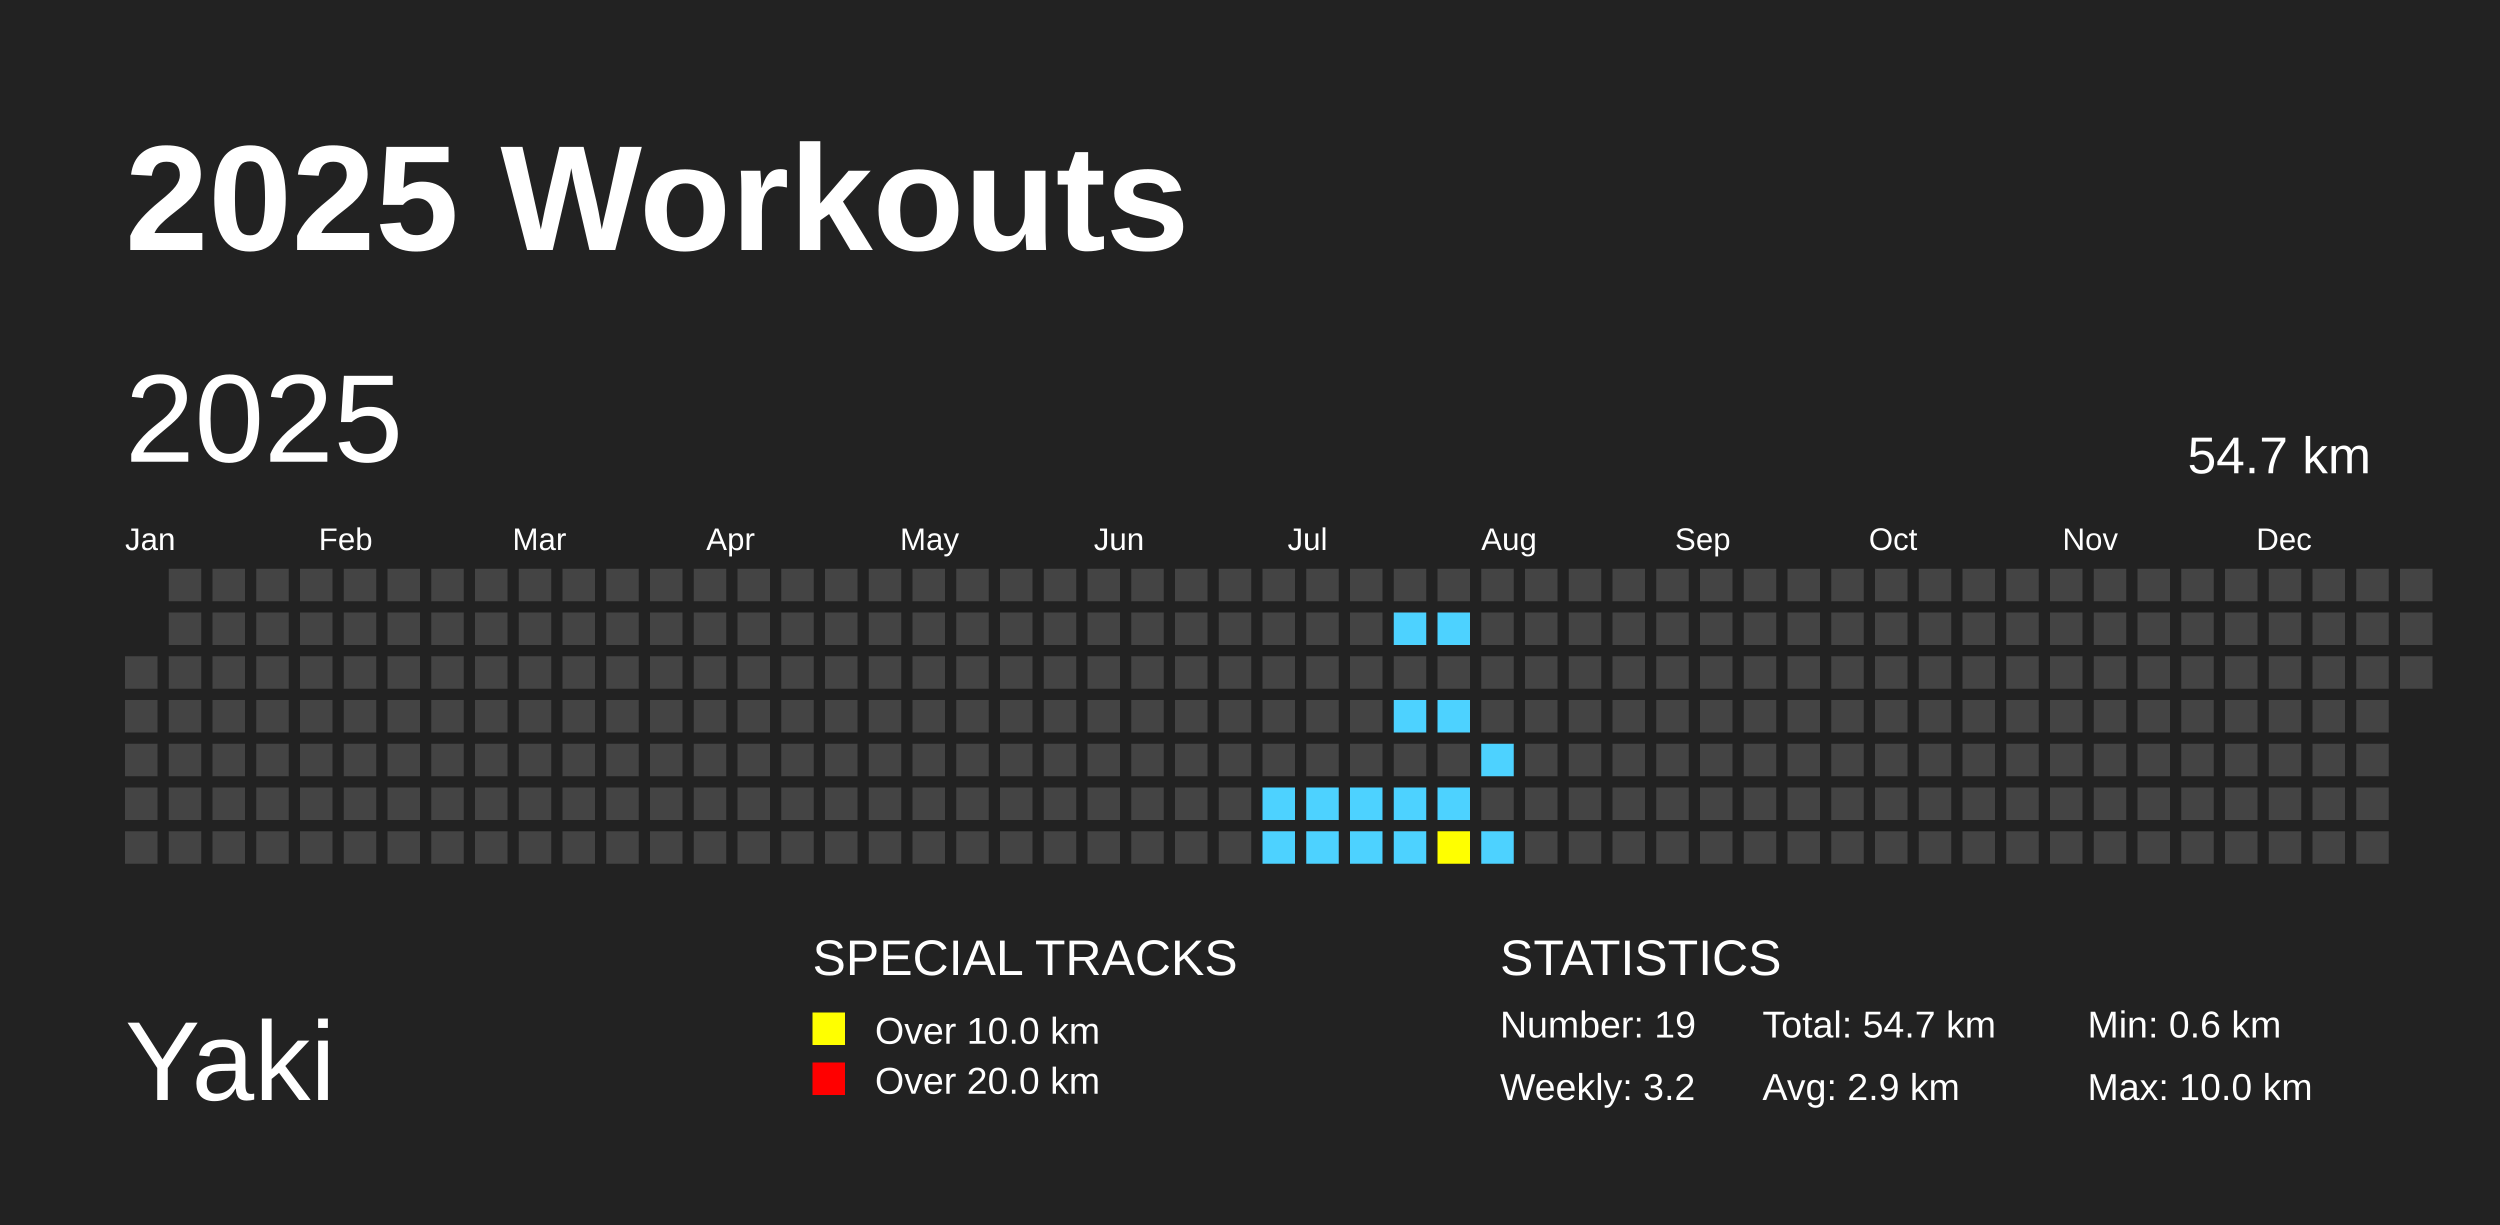
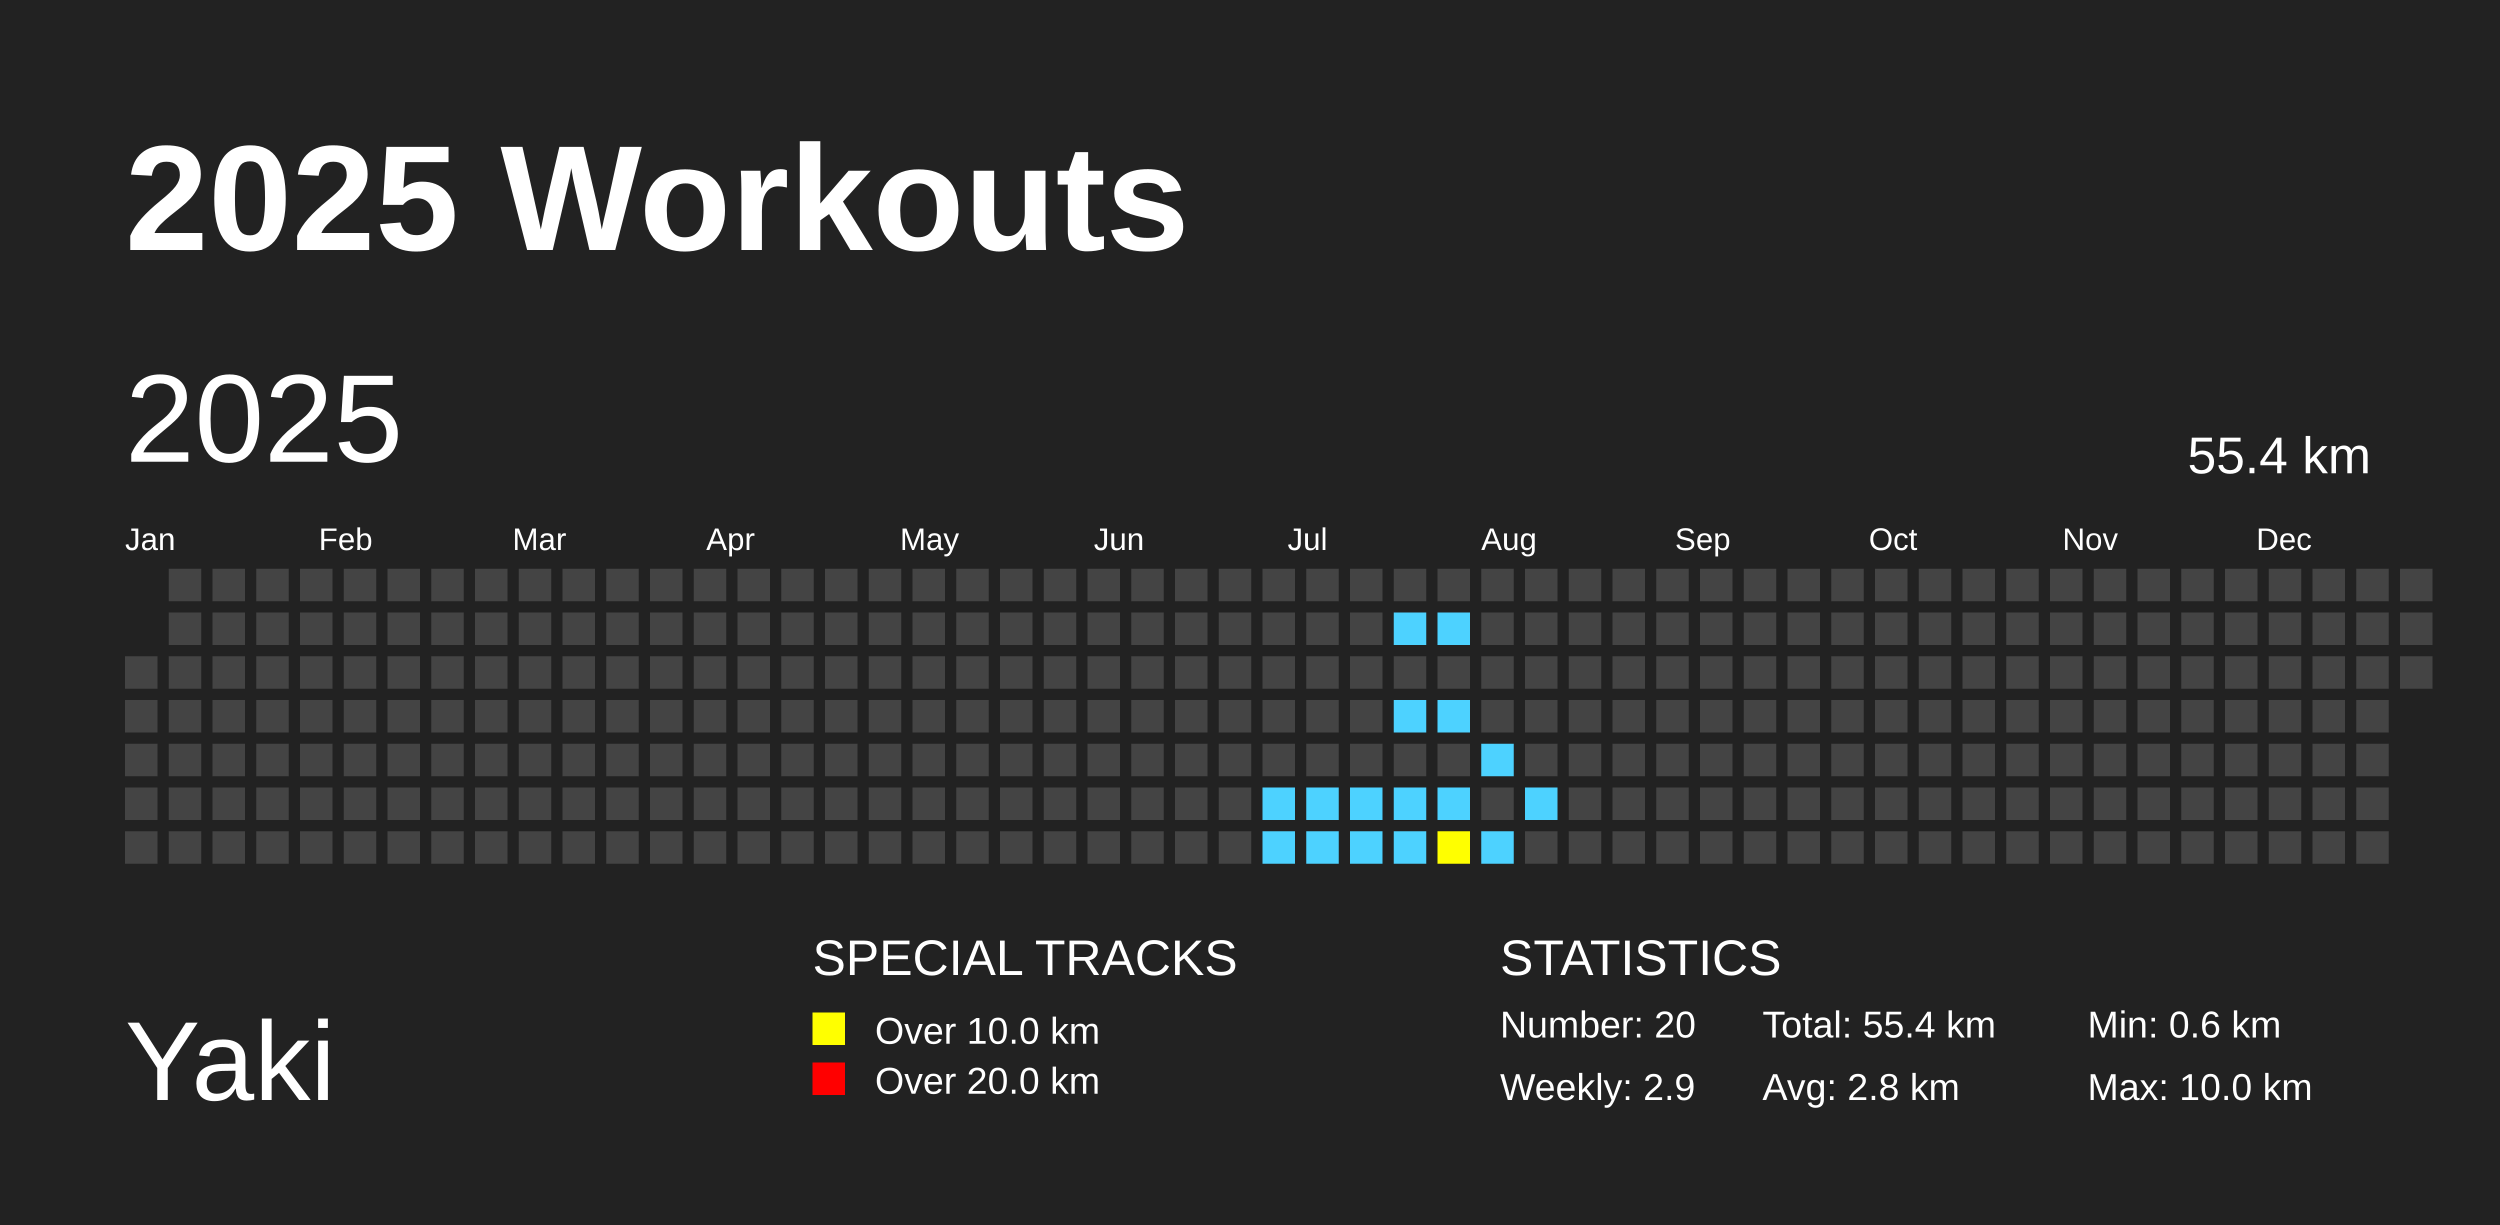
<svg xmlns="http://www.w3.org/2000/svg" baseProfile="full" height="98mm" version="1.1" viewBox="0,0,200,98" width="200mm">
  <defs />
  <rect fill="#222222" height="98" width="200" x="0" y="0" />
  <text fill="#FFFFFF" style="font-size:12px; font-family:Arial; font-weight:bold;" x="10" y="20">2025 Workouts</text>
  <text fill="#FFFFFF" style="font-size:9px; font-family:Arial" x="10" y="88">Yaki</text>
  <text fill="#FFFFFF" style="font-size:4px; font-family:Arial" x="65" y="78">SPECIAL TRACKS</text>
  <rect fill="yellow" height="2.6" width="2.6" x="65" y="81" />
  <text fill="#FFFFFF" style="font-size:3px; font-family:Arial" x="70" y="83.5">Over 10.0 km</text>
  <rect fill="red" height="2.6" width="2.6" x="65" y="85" />
  <text fill="#FFFFFF" style="font-size:3px; font-family:Arial" x="70" y="87.5">Over 20.0 km</text>
  <text fill="#FFFFFF" style="font-size:4px; font-family:Arial" x="120" y="78">STATISTICS</text>
-   <text fill="#FFFFFF" style="font-size:3px; font-family:Arial" x="120" y="83">Number: 19</text>
-   <text fill="#FFFFFF" style="font-size:3px; font-family:Arial" x="120" y="88">Weekly: 3.2</text>
-   <text fill="#FFFFFF" style="font-size:3px; font-family:Arial" x="141" y="83">Total: 54.7 km</text>
-   <text fill="#FFFFFF" style="font-size:3px; font-family:Arial" x="141" y="88">Avg: 2.9 km</text>
+   <text fill="#FFFFFF" style="font-size:3px; font-family:Arial" x="120" y="83">Number: 20</text>
+   <text fill="#FFFFFF" style="font-size:3px; font-family:Arial" x="120" y="88">Weekly: 2.9</text>
+   <text fill="#FFFFFF" style="font-size:3px; font-family:Arial" x="141" y="83">Total: 55.4 km</text>
+   <text fill="#FFFFFF" style="font-size:3px; font-family:Arial" x="141" y="88">Avg: 2.8 km</text>
  <text fill="#FFFFFF" style="font-size:3px; font-family:Arial" x="167" y="83">Min: 0.6 km</text>
  <text fill="#FFFFFF" style="font-size:3px; font-family:Arial" x="167" y="88">Max: 10.0 km</text>
  <text dominant-baseline="hanging" fill="#FFFFFF" style="font-size:10.0px; font-family:Arial;" x="10" y="30">2025</text>
-   <text dominant-baseline="hanging" fill="#FFFFFF" style="font-size:4.125px; font-family:Arial;" x="175" y="35">54.7 km</text>
+   <text dominant-baseline="hanging" fill="#FFFFFF" style="font-size:4.125px; font-family:Arial;" x="175" y="35">55.4 km</text>
  <text fill="#FFFFFF" style="font-size:2.5px; font-family:Arial" x="10.0" y="44">Jan</text>
  <text fill="#FFFFFF" style="font-size:2.5px; font-family:Arial" x="25.5" y="44">Feb</text>
  <text fill="#FFFFFF" style="font-size:2.5px; font-family:Arial" x="41.0" y="44">Mar</text>
  <text fill="#FFFFFF" style="font-size:2.5px; font-family:Arial" x="56.5" y="44">Apr</text>
  <text fill="#FFFFFF" style="font-size:2.5px; font-family:Arial" x="72.0" y="44">May</text>
  <text fill="#FFFFFF" style="font-size:2.5px; font-family:Arial" x="87.5" y="44">Jun</text>
  <text fill="#FFFFFF" style="font-size:2.5px; font-family:Arial" x="103.0" y="44">Jul</text>
  <text fill="#FFFFFF" style="font-size:2.5px; font-family:Arial" x="118.5" y="44">Aug</text>
  <text fill="#FFFFFF" style="font-size:2.5px; font-family:Arial" x="134.0" y="44">Sep</text>
  <text fill="#FFFFFF" style="font-size:2.5px; font-family:Arial" x="149.5" y="44">Oct</text>
  <text fill="#FFFFFF" style="font-size:2.5px; font-family:Arial" x="165.0" y="44">Nov</text>
  <text fill="#FFFFFF" style="font-size:2.5px; font-family:Arial" x="180.5" y="44">Dec</text>
  <rect fill="#444444" height="2.6" width="2.6" x="10.0" y="52.5" />
  <rect fill="#444444" height="2.6" width="2.6" x="10.0" y="56.0" />
  <rect fill="#444444" height="2.6" width="2.6" x="10.0" y="59.5" />
  <rect fill="#444444" height="2.6" width="2.6" x="10.0" y="63.0" />
  <rect fill="#444444" height="2.6" width="2.6" x="10.0" y="66.5" />
  <rect fill="#444444" height="2.6" width="2.6" x="13.5" y="45.5" />
  <rect fill="#444444" height="2.6" width="2.6" x="13.5" y="49.0" />
  <rect fill="#444444" height="2.6" width="2.6" x="13.5" y="52.5" />
  <rect fill="#444444" height="2.6" width="2.6" x="13.5" y="56.0" />
  <rect fill="#444444" height="2.6" width="2.6" x="13.5" y="59.5" />
  <rect fill="#444444" height="2.6" width="2.6" x="13.5" y="63.0" />
  <rect fill="#444444" height="2.6" width="2.6" x="13.5" y="66.5" />
  <rect fill="#444444" height="2.6" width="2.6" x="17.0" y="45.5" />
  <rect fill="#444444" height="2.6" width="2.6" x="17.0" y="49.0" />
  <rect fill="#444444" height="2.6" width="2.6" x="17.0" y="52.5" />
  <rect fill="#444444" height="2.6" width="2.6" x="17.0" y="56.0" />
  <rect fill="#444444" height="2.6" width="2.6" x="17.0" y="59.5" />
  <rect fill="#444444" height="2.6" width="2.6" x="17.0" y="63.0" />
  <rect fill="#444444" height="2.6" width="2.6" x="17.0" y="66.5" />
  <rect fill="#444444" height="2.6" width="2.6" x="20.5" y="45.5" />
  <rect fill="#444444" height="2.6" width="2.6" x="20.5" y="49.0" />
  <rect fill="#444444" height="2.6" width="2.6" x="20.5" y="52.5" />
  <rect fill="#444444" height="2.6" width="2.6" x="20.5" y="56.0" />
  <rect fill="#444444" height="2.6" width="2.6" x="20.5" y="59.5" />
  <rect fill="#444444" height="2.6" width="2.6" x="20.5" y="63.0" />
  <rect fill="#444444" height="2.6" width="2.6" x="20.5" y="66.5" />
  <rect fill="#444444" height="2.6" width="2.6" x="24.0" y="45.5" />
  <rect fill="#444444" height="2.6" width="2.6" x="24.0" y="49.0" />
  <rect fill="#444444" height="2.6" width="2.6" x="24.0" y="52.5" />
  <rect fill="#444444" height="2.6" width="2.6" x="24.0" y="56.0" />
  <rect fill="#444444" height="2.6" width="2.6" x="24.0" y="59.5" />
  <rect fill="#444444" height="2.6" width="2.6" x="24.0" y="63.0" />
  <rect fill="#444444" height="2.6" width="2.6" x="24.0" y="66.5" />
  <rect fill="#444444" height="2.6" width="2.6" x="27.5" y="45.5" />
  <rect fill="#444444" height="2.6" width="2.6" x="27.5" y="49.0" />
  <rect fill="#444444" height="2.6" width="2.6" x="27.5" y="52.5" />
  <rect fill="#444444" height="2.6" width="2.6" x="27.5" y="56.0" />
  <rect fill="#444444" height="2.6" width="2.6" x="27.5" y="59.5" />
  <rect fill="#444444" height="2.6" width="2.6" x="27.5" y="63.0" />
  <rect fill="#444444" height="2.6" width="2.6" x="27.5" y="66.5" />
  <rect fill="#444444" height="2.6" width="2.6" x="31.0" y="45.5" />
  <rect fill="#444444" height="2.6" width="2.6" x="31.0" y="49.0" />
  <rect fill="#444444" height="2.6" width="2.6" x="31.0" y="52.5" />
  <rect fill="#444444" height="2.6" width="2.6" x="31.0" y="56.0" />
  <rect fill="#444444" height="2.6" width="2.6" x="31.0" y="59.5" />
  <rect fill="#444444" height="2.6" width="2.6" x="31.0" y="63.0" />
  <rect fill="#444444" height="2.6" width="2.6" x="31.0" y="66.5" />
  <rect fill="#444444" height="2.6" width="2.6" x="34.5" y="45.5" />
  <rect fill="#444444" height="2.6" width="2.6" x="34.5" y="49.0" />
  <rect fill="#444444" height="2.6" width="2.6" x="34.5" y="52.5" />
  <rect fill="#444444" height="2.6" width="2.6" x="34.5" y="56.0" />
  <rect fill="#444444" height="2.6" width="2.6" x="34.5" y="59.5" />
  <rect fill="#444444" height="2.6" width="2.6" x="34.5" y="63.0" />
  <rect fill="#444444" height="2.6" width="2.6" x="34.5" y="66.5" />
  <rect fill="#444444" height="2.6" width="2.6" x="38.0" y="45.5" />
  <rect fill="#444444" height="2.6" width="2.6" x="38.0" y="49.0" />
  <rect fill="#444444" height="2.6" width="2.6" x="38.0" y="52.5" />
  <rect fill="#444444" height="2.6" width="2.6" x="38.0" y="56.0" />
  <rect fill="#444444" height="2.6" width="2.6" x="38.0" y="59.5" />
  <rect fill="#444444" height="2.6" width="2.6" x="38.0" y="63.0" />
  <rect fill="#444444" height="2.6" width="2.6" x="38.0" y="66.5" />
  <rect fill="#444444" height="2.6" width="2.6" x="41.5" y="45.5" />
  <rect fill="#444444" height="2.6" width="2.6" x="41.5" y="49.0" />
  <rect fill="#444444" height="2.6" width="2.6" x="41.5" y="52.5" />
  <rect fill="#444444" height="2.6" width="2.6" x="41.5" y="56.0" />
  <rect fill="#444444" height="2.6" width="2.6" x="41.5" y="59.5" />
  <rect fill="#444444" height="2.6" width="2.6" x="41.5" y="63.0" />
  <rect fill="#444444" height="2.6" width="2.6" x="41.5" y="66.5" />
  <rect fill="#444444" height="2.6" width="2.6" x="45.0" y="45.5" />
  <rect fill="#444444" height="2.6" width="2.6" x="45.0" y="49.0" />
  <rect fill="#444444" height="2.6" width="2.6" x="45.0" y="52.5" />
  <rect fill="#444444" height="2.6" width="2.6" x="45.0" y="56.0" />
  <rect fill="#444444" height="2.6" width="2.6" x="45.0" y="59.5" />
  <rect fill="#444444" height="2.6" width="2.6" x="45.0" y="63.0" />
  <rect fill="#444444" height="2.6" width="2.6" x="45.0" y="66.5" />
  <rect fill="#444444" height="2.6" width="2.6" x="48.5" y="45.5" />
  <rect fill="#444444" height="2.6" width="2.6" x="48.5" y="49.0" />
  <rect fill="#444444" height="2.6" width="2.6" x="48.5" y="52.5" />
  <rect fill="#444444" height="2.6" width="2.6" x="48.5" y="56.0" />
  <rect fill="#444444" height="2.6" width="2.6" x="48.5" y="59.5" />
  <rect fill="#444444" height="2.6" width="2.6" x="48.5" y="63.0" />
  <rect fill="#444444" height="2.6" width="2.6" x="48.5" y="66.5" />
  <rect fill="#444444" height="2.6" width="2.6" x="52.0" y="45.5" />
  <rect fill="#444444" height="2.6" width="2.6" x="52.0" y="49.0" />
  <rect fill="#444444" height="2.6" width="2.6" x="52.0" y="52.5" />
  <rect fill="#444444" height="2.6" width="2.6" x="52.0" y="56.0" />
  <rect fill="#444444" height="2.6" width="2.6" x="52.0" y="59.5" />
  <rect fill="#444444" height="2.6" width="2.6" x="52.0" y="63.0" />
  <rect fill="#444444" height="2.6" width="2.6" x="52.0" y="66.5" />
  <rect fill="#444444" height="2.6" width="2.6" x="55.5" y="45.5" />
  <rect fill="#444444" height="2.6" width="2.6" x="55.5" y="49.0" />
  <rect fill="#444444" height="2.6" width="2.6" x="55.5" y="52.5" />
  <rect fill="#444444" height="2.6" width="2.6" x="55.5" y="56.0" />
  <rect fill="#444444" height="2.6" width="2.6" x="55.5" y="59.5" />
  <rect fill="#444444" height="2.6" width="2.6" x="55.5" y="63.0" />
  <rect fill="#444444" height="2.6" width="2.6" x="55.5" y="66.5" />
  <rect fill="#444444" height="2.6" width="2.6" x="59.0" y="45.5" />
  <rect fill="#444444" height="2.6" width="2.6" x="59.0" y="49.0" />
  <rect fill="#444444" height="2.6" width="2.6" x="59.0" y="52.5" />
  <rect fill="#444444" height="2.6" width="2.6" x="59.0" y="56.0" />
  <rect fill="#444444" height="2.6" width="2.6" x="59.0" y="59.5" />
  <rect fill="#444444" height="2.6" width="2.6" x="59.0" y="63.0" />
  <rect fill="#444444" height="2.6" width="2.6" x="59.0" y="66.5" />
  <rect fill="#444444" height="2.6" width="2.6" x="62.5" y="45.5" />
  <rect fill="#444444" height="2.6" width="2.6" x="62.5" y="49.0" />
  <rect fill="#444444" height="2.6" width="2.6" x="62.5" y="52.5" />
  <rect fill="#444444" height="2.6" width="2.6" x="62.5" y="56.0" />
  <rect fill="#444444" height="2.6" width="2.6" x="62.5" y="59.5" />
  <rect fill="#444444" height="2.6" width="2.6" x="62.5" y="63.0" />
  <rect fill="#444444" height="2.6" width="2.6" x="62.5" y="66.5" />
  <rect fill="#444444" height="2.6" width="2.6" x="66.0" y="45.5" />
  <rect fill="#444444" height="2.6" width="2.6" x="66.0" y="49.0" />
  <rect fill="#444444" height="2.6" width="2.6" x="66.0" y="52.5" />
  <rect fill="#444444" height="2.6" width="2.6" x="66.0" y="56.0" />
  <rect fill="#444444" height="2.6" width="2.6" x="66.0" y="59.5" />
  <rect fill="#444444" height="2.6" width="2.6" x="66.0" y="63.0" />
  <rect fill="#444444" height="2.6" width="2.6" x="66.0" y="66.5" />
  <rect fill="#444444" height="2.6" width="2.6" x="69.5" y="45.5" />
  <rect fill="#444444" height="2.6" width="2.6" x="69.5" y="49.0" />
  <rect fill="#444444" height="2.6" width="2.6" x="69.5" y="52.5" />
  <rect fill="#444444" height="2.6" width="2.6" x="69.5" y="56.0" />
  <rect fill="#444444" height="2.6" width="2.6" x="69.5" y="59.5" />
  <rect fill="#444444" height="2.6" width="2.6" x="69.5" y="63.0" />
  <rect fill="#444444" height="2.6" width="2.6" x="69.5" y="66.5" />
  <rect fill="#444444" height="2.6" width="2.6" x="73.0" y="45.5" />
  <rect fill="#444444" height="2.6" width="2.6" x="73.0" y="49.0" />
  <rect fill="#444444" height="2.6" width="2.6" x="73.0" y="52.5" />
  <rect fill="#444444" height="2.6" width="2.6" x="73.0" y="56.0" />
  <rect fill="#444444" height="2.6" width="2.6" x="73.0" y="59.5" />
  <rect fill="#444444" height="2.6" width="2.6" x="73.0" y="63.0" />
  <rect fill="#444444" height="2.6" width="2.6" x="73.0" y="66.5" />
  <rect fill="#444444" height="2.6" width="2.6" x="76.5" y="45.5" />
  <rect fill="#444444" height="2.6" width="2.6" x="76.5" y="49.0" />
  <rect fill="#444444" height="2.6" width="2.6" x="76.5" y="52.5" />
  <rect fill="#444444" height="2.6" width="2.6" x="76.5" y="56.0" />
  <rect fill="#444444" height="2.6" width="2.6" x="76.5" y="59.5" />
  <rect fill="#444444" height="2.6" width="2.6" x="76.5" y="63.0" />
  <rect fill="#444444" height="2.6" width="2.6" x="76.5" y="66.5" />
  <rect fill="#444444" height="2.6" width="2.6" x="80.0" y="45.5" />
  <rect fill="#444444" height="2.6" width="2.6" x="80.0" y="49.0" />
  <rect fill="#444444" height="2.6" width="2.6" x="80.0" y="52.5" />
  <rect fill="#444444" height="2.6" width="2.6" x="80.0" y="56.0" />
  <rect fill="#444444" height="2.6" width="2.6" x="80.0" y="59.5" />
  <rect fill="#444444" height="2.6" width="2.6" x="80.0" y="63.0" />
  <rect fill="#444444" height="2.6" width="2.6" x="80.0" y="66.5" />
  <rect fill="#444444" height="2.6" width="2.6" x="83.5" y="45.5" />
  <rect fill="#444444" height="2.6" width="2.6" x="83.5" y="49.0" />
  <rect fill="#444444" height="2.6" width="2.6" x="83.5" y="52.5" />
  <rect fill="#444444" height="2.6" width="2.6" x="83.5" y="56.0" />
  <rect fill="#444444" height="2.6" width="2.6" x="83.5" y="59.5" />
  <rect fill="#444444" height="2.6" width="2.6" x="83.5" y="63.0" />
  <rect fill="#444444" height="2.6" width="2.6" x="83.5" y="66.5" />
  <rect fill="#444444" height="2.6" width="2.6" x="87.0" y="45.5" />
  <rect fill="#444444" height="2.6" width="2.6" x="87.0" y="49.0" />
  <rect fill="#444444" height="2.6" width="2.6" x="87.0" y="52.5" />
  <rect fill="#444444" height="2.6" width="2.6" x="87.0" y="56.0" />
  <rect fill="#444444" height="2.6" width="2.6" x="87.0" y="59.5" />
  <rect fill="#444444" height="2.6" width="2.6" x="87.0" y="63.0" />
  <rect fill="#444444" height="2.6" width="2.6" x="87.0" y="66.5" />
  <rect fill="#444444" height="2.6" width="2.6" x="90.5" y="45.5" />
  <rect fill="#444444" height="2.6" width="2.6" x="90.5" y="49.0" />
  <rect fill="#444444" height="2.6" width="2.6" x="90.5" y="52.5" />
  <rect fill="#444444" height="2.6" width="2.6" x="90.5" y="56.0" />
  <rect fill="#444444" height="2.6" width="2.6" x="90.5" y="59.5" />
  <rect fill="#444444" height="2.6" width="2.6" x="90.5" y="63.0" />
  <rect fill="#444444" height="2.6" width="2.6" x="90.5" y="66.5" />
  <rect fill="#444444" height="2.6" width="2.6" x="94.0" y="45.5" />
  <rect fill="#444444" height="2.6" width="2.6" x="94.0" y="49.0" />
  <rect fill="#444444" height="2.6" width="2.6" x="94.0" y="52.5" />
  <rect fill="#444444" height="2.6" width="2.6" x="94.0" y="56.0" />
  <rect fill="#444444" height="2.6" width="2.6" x="94.0" y="59.5" />
  <rect fill="#444444" height="2.6" width="2.6" x="94.0" y="63.0" />
  <rect fill="#444444" height="2.6" width="2.6" x="94.0" y="66.5" />
  <rect fill="#444444" height="2.6" width="2.6" x="97.5" y="45.5" />
  <rect fill="#444444" height="2.6" width="2.6" x="97.5" y="49.0" />
  <rect fill="#444444" height="2.6" width="2.6" x="97.5" y="52.5" />
  <rect fill="#444444" height="2.6" width="2.6" x="97.5" y="56.0" />
  <rect fill="#444444" height="2.6" width="2.6" x="97.5" y="59.5" />
  <rect fill="#444444" height="2.6" width="2.6" x="97.5" y="63.0" />
  <rect fill="#444444" height="2.6" width="2.6" x="97.5" y="66.5" />
  <rect fill="#444444" height="2.6" width="2.6" x="101.0" y="45.5" />
  <rect fill="#444444" height="2.6" width="2.6" x="101.0" y="49.0" />
  <rect fill="#444444" height="2.6" width="2.6" x="101.0" y="52.5" />
  <rect fill="#444444" height="2.6" width="2.6" x="101.0" y="56.0" />
  <rect fill="#444444" height="2.6" width="2.6" x="101.0" y="59.5" />
  <rect fill="#4DD2FF" height="2.6" width="2.6" x="101.0" y="63.0" />
  <rect fill="#4DD2FF" height="2.6" width="2.6" x="101.0" y="66.5" />
  <rect fill="#444444" height="2.6" width="2.6" x="104.5" y="45.5" />
  <rect fill="#444444" height="2.6" width="2.6" x="104.5" y="49.0" />
  <rect fill="#444444" height="2.6" width="2.6" x="104.5" y="52.5" />
  <rect fill="#444444" height="2.6" width="2.6" x="104.5" y="56.0" />
  <rect fill="#444444" height="2.6" width="2.6" x="104.5" y="59.5" />
  <rect fill="#4DD2FF" height="2.6" width="2.6" x="104.5" y="63.0" />
  <rect fill="#4DD2FF" height="2.6" width="2.6" x="104.5" y="66.5" />
  <rect fill="#444444" height="2.6" width="2.6" x="108.0" y="45.5" />
  <rect fill="#444444" height="2.6" width="2.6" x="108.0" y="49.0" />
  <rect fill="#444444" height="2.6" width="2.6" x="108.0" y="52.5" />
  <rect fill="#444444" height="2.6" width="2.6" x="108.0" y="56.0" />
  <rect fill="#444444" height="2.6" width="2.6" x="108.0" y="59.5" />
  <rect fill="#4DD2FF" height="2.6" width="2.6" x="108.0" y="63.0" />
  <rect fill="#4DD2FF" height="2.6" width="2.6" x="108.0" y="66.5" />
  <rect fill="#444444" height="2.6" width="2.6" x="111.5" y="45.5" />
  <rect fill="#4DD2FF" height="2.6" width="2.6" x="111.5" y="49.0" />
  <rect fill="#444444" height="2.6" width="2.6" x="111.5" y="52.5" />
  <rect fill="#4DD2FF" height="2.6" width="2.6" x="111.5" y="56.0" />
  <rect fill="#444444" height="2.6" width="2.6" x="111.5" y="59.5" />
  <rect fill="#4DD2FF" height="2.6" width="2.6" x="111.5" y="63.0" />
  <rect fill="#4DD2FF" height="2.6" width="2.6" x="111.5" y="66.5" />
  <rect fill="#444444" height="2.6" width="2.6" x="115.0" y="45.5" />
  <rect fill="#4DD2FF" height="2.6" width="2.6" x="115.0" y="49.0" />
  <rect fill="#444444" height="2.6" width="2.6" x="115.0" y="52.5" />
  <rect fill="#4DD2FF" height="2.6" width="2.6" x="115.0" y="56.0" />
  <rect fill="#444444" height="2.6" width="2.6" x="115.0" y="59.5" />
  <rect fill="#4DD2FF" height="2.6" width="2.6" x="115.0" y="63.0" />
  <rect fill="yellow" height="2.6" width="2.6" x="115.0" y="66.5" />
  <rect fill="#444444" height="2.6" width="2.6" x="118.5" y="45.5" />
  <rect fill="#444444" height="2.6" width="2.6" x="118.5" y="49.0" />
  <rect fill="#444444" height="2.6" width="2.6" x="118.5" y="52.5" />
  <rect fill="#444444" height="2.6" width="2.6" x="118.5" y="56.0" />
  <rect fill="#4DD2FF" height="2.6" width="2.6" x="118.5" y="59.5" />
  <rect fill="#444444" height="2.6" width="2.6" x="118.5" y="63.0" />
  <rect fill="#4DD2FF" height="2.6" width="2.6" x="118.5" y="66.5" />
  <rect fill="#444444" height="2.6" width="2.6" x="122.0" y="45.5" />
  <rect fill="#444444" height="2.6" width="2.6" x="122.0" y="49.0" />
  <rect fill="#444444" height="2.6" width="2.6" x="122.0" y="52.5" />
  <rect fill="#444444" height="2.6" width="2.6" x="122.0" y="56.0" />
  <rect fill="#444444" height="2.6" width="2.6" x="122.0" y="59.5" />
-   <rect fill="#444444" height="2.6" width="2.6" x="122.0" y="63.0" />
+   <rect fill="#4DD2FF" height="2.6" width="2.6" x="122.0" y="63.0" />
  <rect fill="#444444" height="2.6" width="2.6" x="122.0" y="66.5" />
  <rect fill="#444444" height="2.6" width="2.6" x="125.5" y="45.5" />
  <rect fill="#444444" height="2.6" width="2.6" x="125.5" y="49.0" />
  <rect fill="#444444" height="2.6" width="2.6" x="125.5" y="52.5" />
  <rect fill="#444444" height="2.6" width="2.6" x="125.5" y="56.0" />
  <rect fill="#444444" height="2.6" width="2.6" x="125.5" y="59.5" />
  <rect fill="#444444" height="2.6" width="2.6" x="125.5" y="63.0" />
  <rect fill="#444444" height="2.6" width="2.6" x="125.5" y="66.5" />
  <rect fill="#444444" height="2.6" width="2.6" x="129.0" y="45.5" />
  <rect fill="#444444" height="2.6" width="2.6" x="129.0" y="49.0" />
  <rect fill="#444444" height="2.6" width="2.6" x="129.0" y="52.5" />
  <rect fill="#444444" height="2.6" width="2.6" x="129.0" y="56.0" />
  <rect fill="#444444" height="2.6" width="2.6" x="129.0" y="59.5" />
  <rect fill="#444444" height="2.6" width="2.6" x="129.0" y="63.0" />
  <rect fill="#444444" height="2.6" width="2.6" x="129.0" y="66.5" />
  <rect fill="#444444" height="2.6" width="2.6" x="132.5" y="45.5" />
  <rect fill="#444444" height="2.6" width="2.6" x="132.5" y="49.0" />
  <rect fill="#444444" height="2.6" width="2.6" x="132.5" y="52.5" />
  <rect fill="#444444" height="2.6" width="2.6" x="132.5" y="56.0" />
  <rect fill="#444444" height="2.6" width="2.6" x="132.5" y="59.5" />
  <rect fill="#444444" height="2.6" width="2.6" x="132.5" y="63.0" />
  <rect fill="#444444" height="2.6" width="2.6" x="132.5" y="66.5" />
  <rect fill="#444444" height="2.6" width="2.6" x="136.0" y="45.5" />
  <rect fill="#444444" height="2.6" width="2.6" x="136.0" y="49.0" />
  <rect fill="#444444" height="2.6" width="2.6" x="136.0" y="52.5" />
  <rect fill="#444444" height="2.6" width="2.6" x="136.0" y="56.0" />
  <rect fill="#444444" height="2.6" width="2.6" x="136.0" y="59.5" />
  <rect fill="#444444" height="2.6" width="2.6" x="136.0" y="63.0" />
  <rect fill="#444444" height="2.6" width="2.6" x="136.0" y="66.5" />
  <rect fill="#444444" height="2.6" width="2.6" x="139.5" y="45.5" />
  <rect fill="#444444" height="2.6" width="2.6" x="139.5" y="49.0" />
  <rect fill="#444444" height="2.6" width="2.6" x="139.5" y="52.5" />
  <rect fill="#444444" height="2.6" width="2.6" x="139.5" y="56.0" />
  <rect fill="#444444" height="2.6" width="2.6" x="139.5" y="59.5" />
  <rect fill="#444444" height="2.6" width="2.6" x="139.5" y="63.0" />
  <rect fill="#444444" height="2.6" width="2.6" x="139.5" y="66.5" />
  <rect fill="#444444" height="2.6" width="2.6" x="143.0" y="45.5" />
  <rect fill="#444444" height="2.6" width="2.6" x="143.0" y="49.0" />
  <rect fill="#444444" height="2.6" width="2.6" x="143.0" y="52.5" />
  <rect fill="#444444" height="2.6" width="2.6" x="143.0" y="56.0" />
  <rect fill="#444444" height="2.6" width="2.6" x="143.0" y="59.5" />
  <rect fill="#444444" height="2.6" width="2.6" x="143.0" y="63.0" />
  <rect fill="#444444" height="2.6" width="2.6" x="143.0" y="66.5" />
  <rect fill="#444444" height="2.6" width="2.6" x="146.5" y="45.5" />
  <rect fill="#444444" height="2.6" width="2.6" x="146.5" y="49.0" />
  <rect fill="#444444" height="2.6" width="2.6" x="146.5" y="52.5" />
  <rect fill="#444444" height="2.6" width="2.6" x="146.5" y="56.0" />
  <rect fill="#444444" height="2.6" width="2.6" x="146.5" y="59.5" />
  <rect fill="#444444" height="2.6" width="2.6" x="146.5" y="63.0" />
  <rect fill="#444444" height="2.6" width="2.6" x="146.5" y="66.5" />
  <rect fill="#444444" height="2.6" width="2.6" x="150.0" y="45.5" />
  <rect fill="#444444" height="2.6" width="2.6" x="150.0" y="49.0" />
  <rect fill="#444444" height="2.6" width="2.6" x="150.0" y="52.5" />
  <rect fill="#444444" height="2.6" width="2.6" x="150.0" y="56.0" />
  <rect fill="#444444" height="2.6" width="2.6" x="150.0" y="59.5" />
  <rect fill="#444444" height="2.6" width="2.6" x="150.0" y="63.0" />
  <rect fill="#444444" height="2.6" width="2.6" x="150.0" y="66.5" />
  <rect fill="#444444" height="2.6" width="2.6" x="153.5" y="45.5" />
  <rect fill="#444444" height="2.6" width="2.6" x="153.5" y="49.0" />
  <rect fill="#444444" height="2.6" width="2.6" x="153.5" y="52.5" />
  <rect fill="#444444" height="2.6" width="2.6" x="153.5" y="56.0" />
  <rect fill="#444444" height="2.6" width="2.6" x="153.5" y="59.5" />
  <rect fill="#444444" height="2.6" width="2.6" x="153.5" y="63.0" />
  <rect fill="#444444" height="2.6" width="2.6" x="153.5" y="66.5" />
  <rect fill="#444444" height="2.6" width="2.6" x="157.0" y="45.5" />
  <rect fill="#444444" height="2.6" width="2.6" x="157.0" y="49.0" />
  <rect fill="#444444" height="2.6" width="2.6" x="157.0" y="52.5" />
  <rect fill="#444444" height="2.6" width="2.6" x="157.0" y="56.0" />
  <rect fill="#444444" height="2.6" width="2.6" x="157.0" y="59.5" />
  <rect fill="#444444" height="2.6" width="2.6" x="157.0" y="63.0" />
  <rect fill="#444444" height="2.6" width="2.6" x="157.0" y="66.5" />
  <rect fill="#444444" height="2.6" width="2.6" x="160.5" y="45.5" />
  <rect fill="#444444" height="2.6" width="2.6" x="160.5" y="49.0" />
  <rect fill="#444444" height="2.6" width="2.6" x="160.5" y="52.5" />
  <rect fill="#444444" height="2.6" width="2.6" x="160.5" y="56.0" />
  <rect fill="#444444" height="2.6" width="2.6" x="160.5" y="59.5" />
  <rect fill="#444444" height="2.6" width="2.6" x="160.5" y="63.0" />
  <rect fill="#444444" height="2.6" width="2.6" x="160.5" y="66.5" />
  <rect fill="#444444" height="2.6" width="2.6" x="164.0" y="45.5" />
  <rect fill="#444444" height="2.6" width="2.6" x="164.0" y="49.0" />
  <rect fill="#444444" height="2.6" width="2.6" x="164.0" y="52.5" />
  <rect fill="#444444" height="2.6" width="2.6" x="164.0" y="56.0" />
  <rect fill="#444444" height="2.6" width="2.6" x="164.0" y="59.5" />
  <rect fill="#444444" height="2.6" width="2.6" x="164.0" y="63.0" />
  <rect fill="#444444" height="2.6" width="2.6" x="164.0" y="66.5" />
  <rect fill="#444444" height="2.6" width="2.6" x="167.5" y="45.5" />
  <rect fill="#444444" height="2.6" width="2.6" x="167.5" y="49.0" />
  <rect fill="#444444" height="2.6" width="2.6" x="167.5" y="52.5" />
  <rect fill="#444444" height="2.6" width="2.6" x="167.5" y="56.0" />
  <rect fill="#444444" height="2.6" width="2.6" x="167.5" y="59.5" />
  <rect fill="#444444" height="2.6" width="2.6" x="167.5" y="63.0" />
  <rect fill="#444444" height="2.6" width="2.6" x="167.5" y="66.5" />
  <rect fill="#444444" height="2.6" width="2.6" x="171.0" y="45.5" />
  <rect fill="#444444" height="2.6" width="2.6" x="171.0" y="49.0" />
  <rect fill="#444444" height="2.6" width="2.6" x="171.0" y="52.5" />
  <rect fill="#444444" height="2.6" width="2.6" x="171.0" y="56.0" />
  <rect fill="#444444" height="2.6" width="2.6" x="171.0" y="59.5" />
  <rect fill="#444444" height="2.6" width="2.6" x="171.0" y="63.0" />
  <rect fill="#444444" height="2.6" width="2.6" x="171.0" y="66.5" />
  <rect fill="#444444" height="2.6" width="2.6" x="174.5" y="45.5" />
  <rect fill="#444444" height="2.6" width="2.6" x="174.5" y="49.0" />
  <rect fill="#444444" height="2.6" width="2.6" x="174.5" y="52.5" />
  <rect fill="#444444" height="2.6" width="2.6" x="174.5" y="56.0" />
  <rect fill="#444444" height="2.6" width="2.6" x="174.5" y="59.5" />
  <rect fill="#444444" height="2.6" width="2.6" x="174.5" y="63.0" />
  <rect fill="#444444" height="2.6" width="2.6" x="174.5" y="66.5" />
  <rect fill="#444444" height="2.6" width="2.6" x="178.0" y="45.5" />
  <rect fill="#444444" height="2.6" width="2.6" x="178.0" y="49.0" />
  <rect fill="#444444" height="2.6" width="2.6" x="178.0" y="52.5" />
  <rect fill="#444444" height="2.6" width="2.6" x="178.0" y="56.0" />
  <rect fill="#444444" height="2.6" width="2.6" x="178.0" y="59.5" />
  <rect fill="#444444" height="2.6" width="2.6" x="178.0" y="63.0" />
  <rect fill="#444444" height="2.6" width="2.6" x="178.0" y="66.5" />
  <rect fill="#444444" height="2.6" width="2.6" x="181.5" y="45.5" />
  <rect fill="#444444" height="2.6" width="2.6" x="181.5" y="49.0" />
  <rect fill="#444444" height="2.6" width="2.6" x="181.5" y="52.5" />
  <rect fill="#444444" height="2.6" width="2.6" x="181.5" y="56.0" />
  <rect fill="#444444" height="2.6" width="2.6" x="181.5" y="59.5" />
  <rect fill="#444444" height="2.6" width="2.6" x="181.5" y="63.0" />
  <rect fill="#444444" height="2.6" width="2.6" x="181.5" y="66.5" />
  <rect fill="#444444" height="2.6" width="2.6" x="185.0" y="45.5" />
  <rect fill="#444444" height="2.6" width="2.6" x="185.0" y="49.0" />
  <rect fill="#444444" height="2.6" width="2.6" x="185.0" y="52.5" />
  <rect fill="#444444" height="2.6" width="2.6" x="185.0" y="56.0" />
  <rect fill="#444444" height="2.6" width="2.6" x="185.0" y="59.5" />
  <rect fill="#444444" height="2.6" width="2.6" x="185.0" y="63.0" />
  <rect fill="#444444" height="2.6" width="2.6" x="185.0" y="66.5" />
  <rect fill="#444444" height="2.6" width="2.6" x="188.5" y="45.5" />
  <rect fill="#444444" height="2.6" width="2.6" x="188.5" y="49.0" />
  <rect fill="#444444" height="2.6" width="2.6" x="188.5" y="52.5" />
  <rect fill="#444444" height="2.6" width="2.6" x="188.5" y="56.0" />
  <rect fill="#444444" height="2.6" width="2.6" x="188.5" y="59.5" />
  <rect fill="#444444" height="2.6" width="2.6" x="188.5" y="63.0" />
  <rect fill="#444444" height="2.6" width="2.6" x="188.5" y="66.5" />
  <rect fill="#444444" height="2.6" width="2.6" x="192.0" y="45.5" />
  <rect fill="#444444" height="2.6" width="2.6" x="192.0" y="49.0" />
  <rect fill="#444444" height="2.6" width="2.6" x="192.0" y="52.5" />
</svg>
